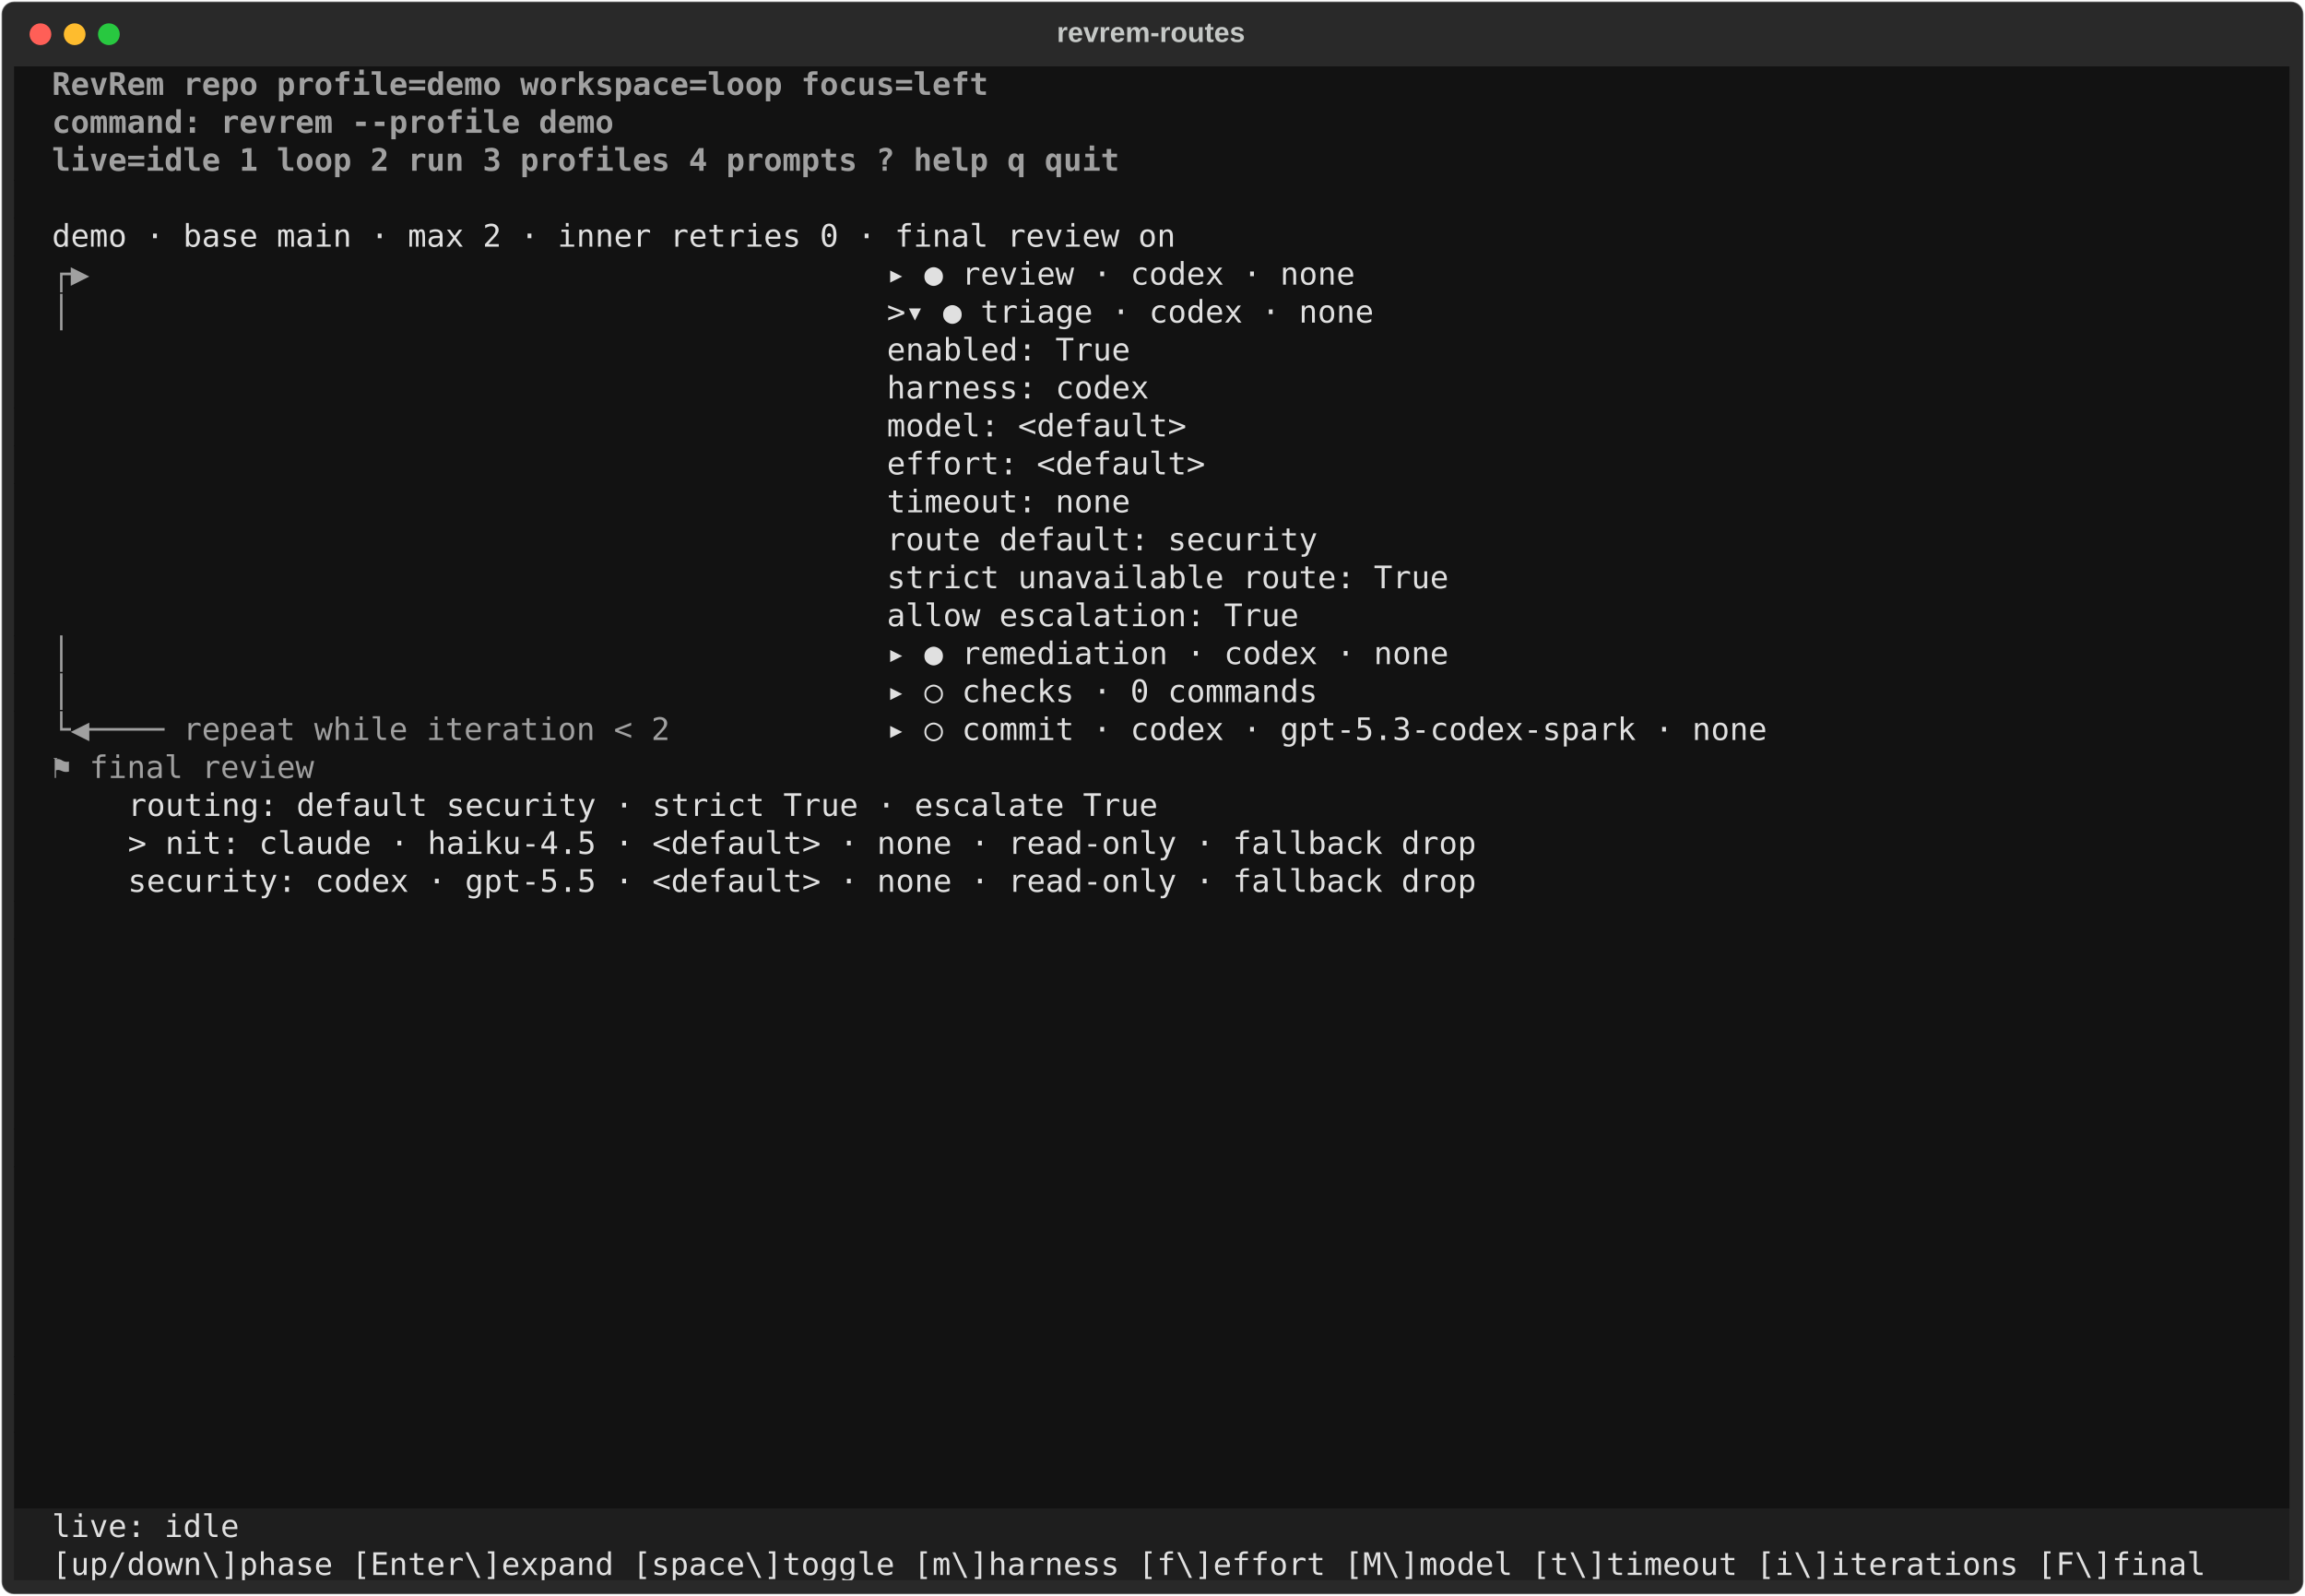
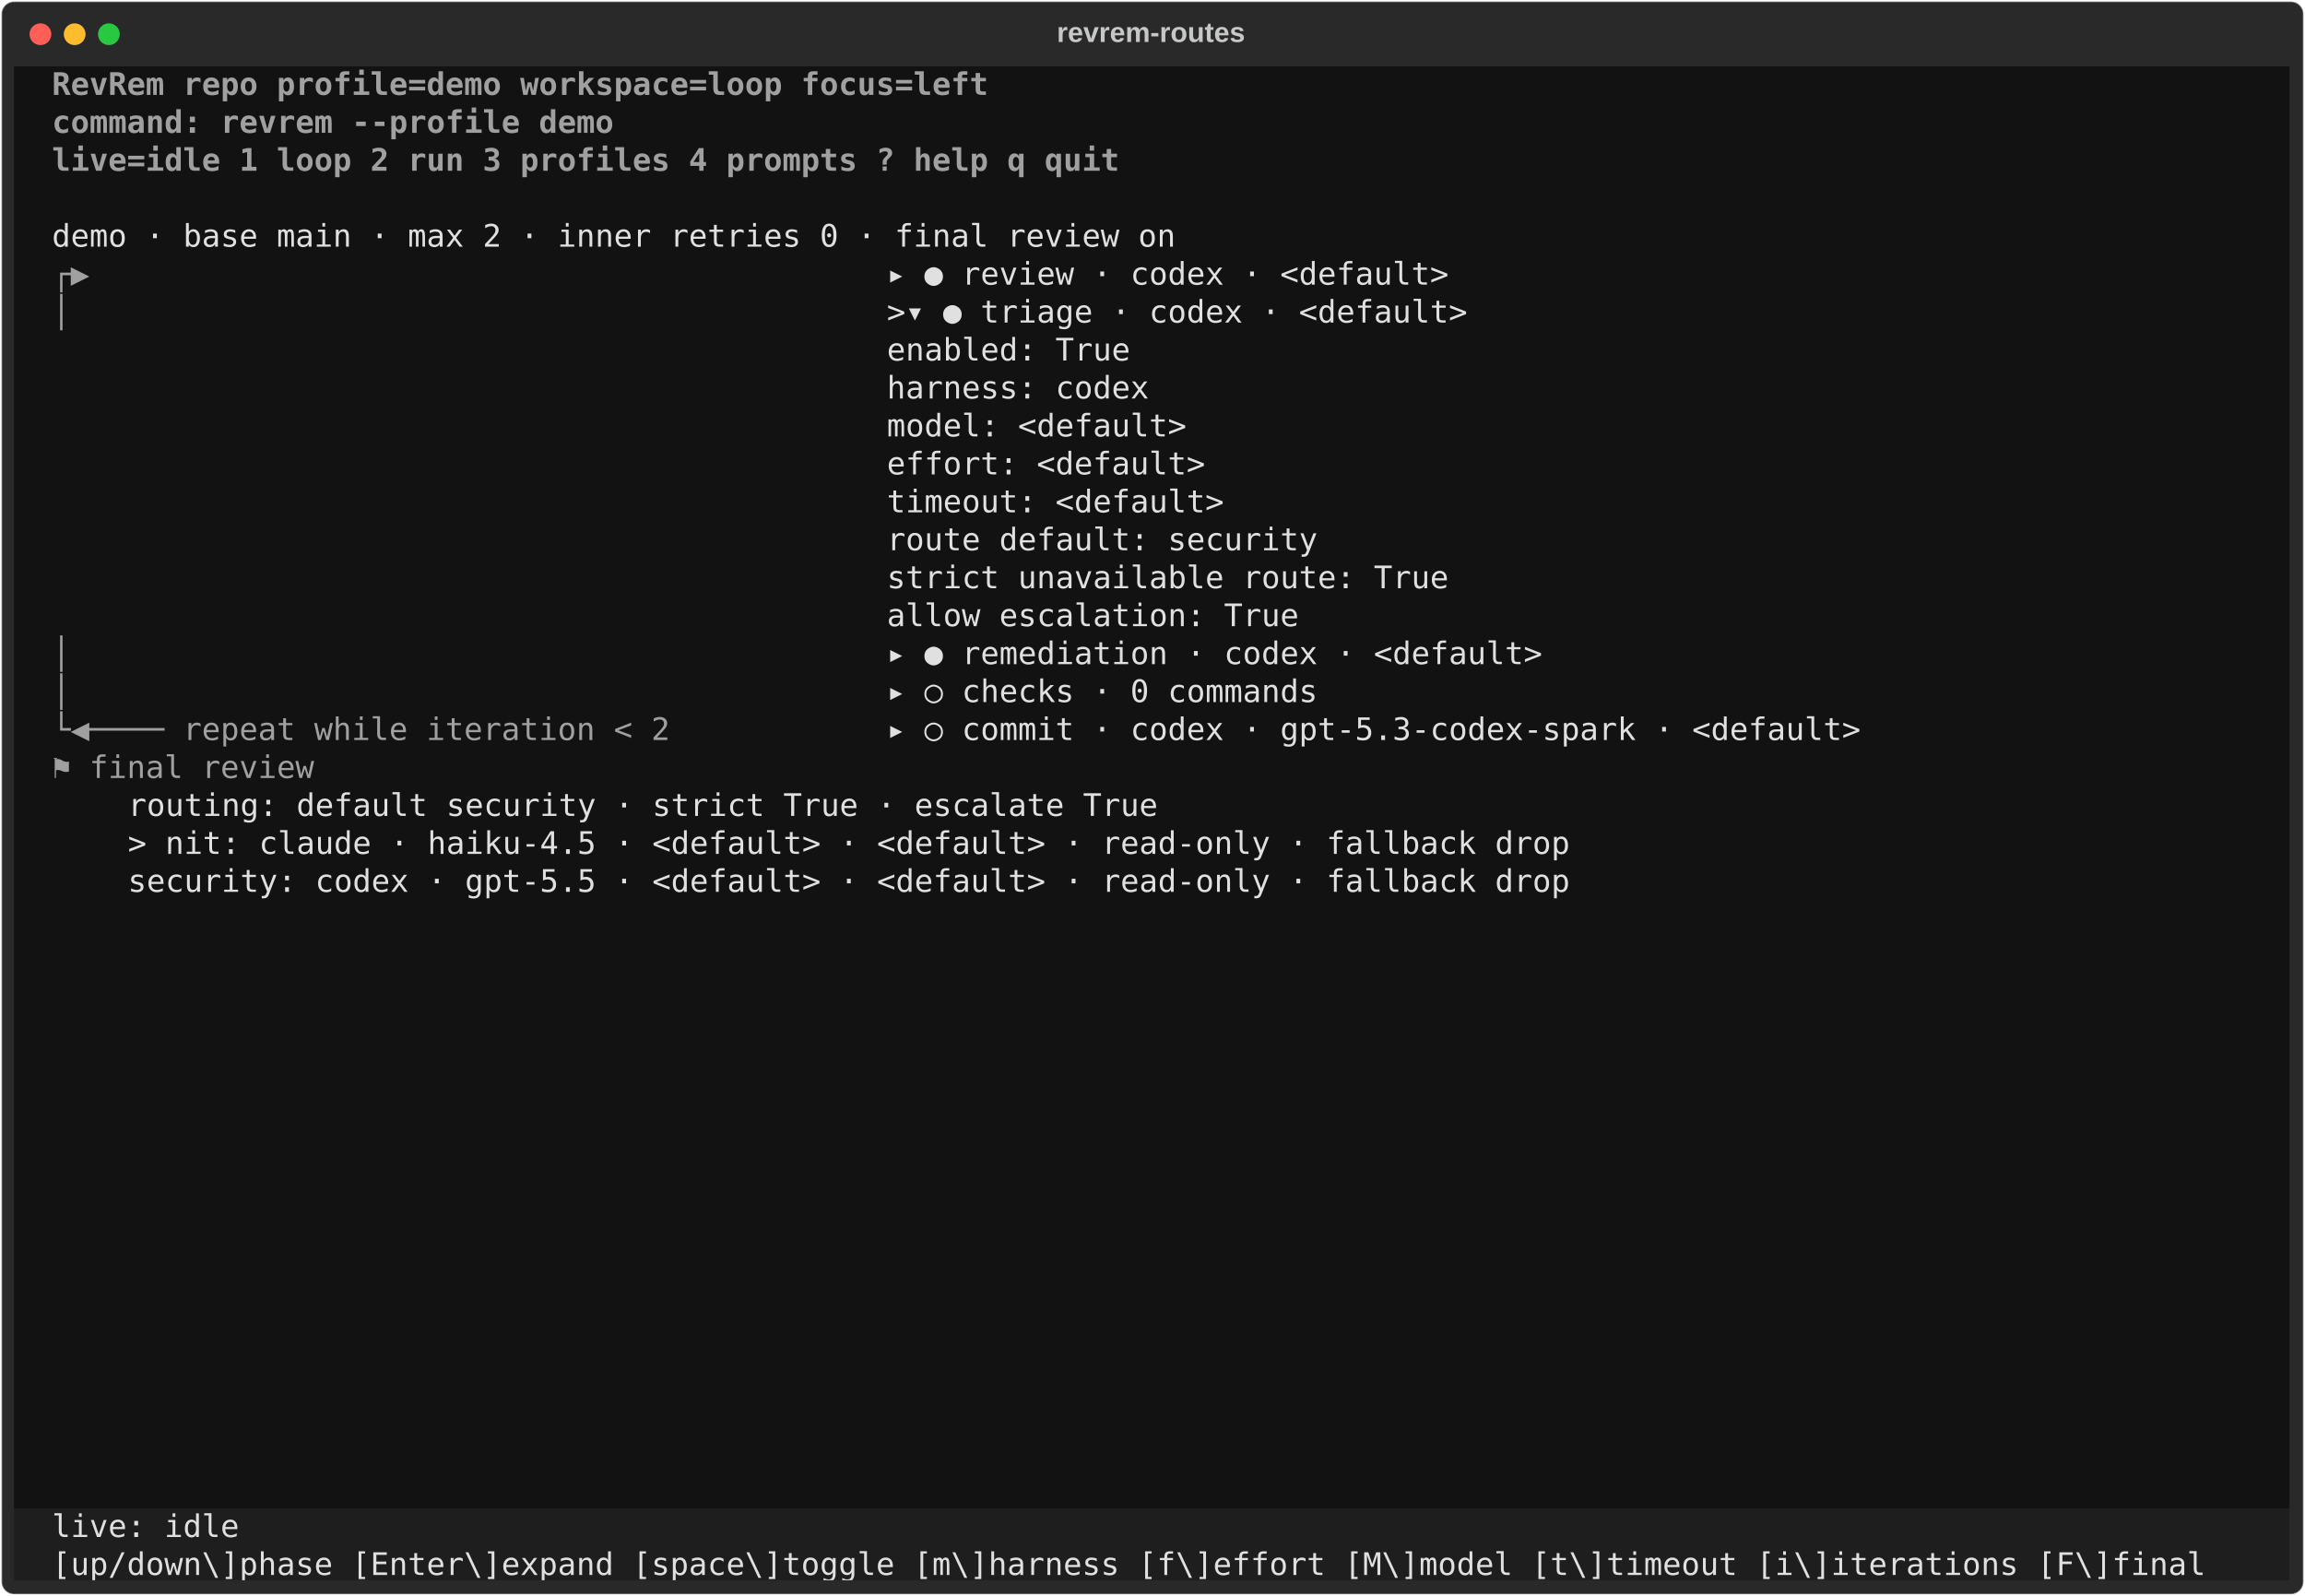
<svg xmlns="http://www.w3.org/2000/svg" class="rich-terminal" viewBox="0 0 1482 1026.0">
  <style>

    @font-face {
        font-family: "Fira Code";
        src: local("FiraCode-Regular"),
                url("https://cdnjs.cloudflare.com/ajax/libs/firacode/6.2.0/woff2/FiraCode-Regular.woff2") format("woff2"),
                url("https://cdnjs.cloudflare.com/ajax/libs/firacode/6.2.0/woff/FiraCode-Regular.woff") format("woff");
        font-style: normal;
        font-weight: 400;
    }
    @font-face {
        font-family: "Fira Code";
        src: local("FiraCode-Bold"),
                url("https://cdnjs.cloudflare.com/ajax/libs/firacode/6.2.0/woff2/FiraCode-Bold.woff2") format("woff2"),
                url("https://cdnjs.cloudflare.com/ajax/libs/firacode/6.2.0/woff/FiraCode-Bold.woff") format("woff");
        font-style: bold;
        font-weight: 700;
    }

    .terminal-ID-matrix {
        font-family: Fira Code, monospace;
        font-size: 20px;
        line-height: 24.4px;
        font-variant-east-asian: full-width;
    }

    .terminal-ID-title {
        font-size: 18px;
        font-weight: bold;
        font-family: arial;
    }

    .terminal-ID-r1 { fill: #c5c8c6 }
.terminal-ID-r2 { fill: #a0a0a0;font-weight: bold }
.terminal-ID-r3 { fill: #e0e0e0 }
.terminal-ID-r4 { fill: #a0a0a0 }
    </style>
  <defs>
    <clipPath id="terminal-ID-clip-terminal">
      <rect x="0" y="0" width="1463.0" height="975.0" />
    </clipPath>
    <clipPath id="terminal-ID-line-0">
      <rect x="0" y="1.5" width="1464" height="24.65" />
    </clipPath>
    <clipPath id="terminal-ID-line-1">
      <rect x="0" y="25.9" width="1464" height="24.65" />
    </clipPath>
    <clipPath id="terminal-ID-line-2">
      <rect x="0" y="50.3" width="1464" height="24.65" />
    </clipPath>
    <clipPath id="terminal-ID-line-3">
      <rect x="0" y="74.7" width="1464" height="24.65" />
    </clipPath>
    <clipPath id="terminal-ID-line-4">
      <rect x="0" y="99.1" width="1464" height="24.65" />
    </clipPath>
    <clipPath id="terminal-ID-line-5">
      <rect x="0" y="123.5" width="1464" height="24.65" />
    </clipPath>
    <clipPath id="terminal-ID-line-6">
      <rect x="0" y="147.9" width="1464" height="24.65" />
    </clipPath>
    <clipPath id="terminal-ID-line-7">
      <rect x="0" y="172.3" width="1464" height="24.65" />
    </clipPath>
    <clipPath id="terminal-ID-line-8">
      <rect x="0" y="196.7" width="1464" height="24.65" />
    </clipPath>
    <clipPath id="terminal-ID-line-9">
      <rect x="0" y="221.1" width="1464" height="24.65" />
    </clipPath>
    <clipPath id="terminal-ID-line-10">
      <rect x="0" y="245.5" width="1464" height="24.65" />
    </clipPath>
    <clipPath id="terminal-ID-line-11">
      <rect x="0" y="269.9" width="1464" height="24.65" />
    </clipPath>
    <clipPath id="terminal-ID-line-12">
      <rect x="0" y="294.3" width="1464" height="24.65" />
    </clipPath>
    <clipPath id="terminal-ID-line-13">
      <rect x="0" y="318.7" width="1464" height="24.65" />
    </clipPath>
    <clipPath id="terminal-ID-line-14">
      <rect x="0" y="343.1" width="1464" height="24.65" />
    </clipPath>
    <clipPath id="terminal-ID-line-15">
      <rect x="0" y="367.5" width="1464" height="24.65" />
    </clipPath>
    <clipPath id="terminal-ID-line-16">
      <rect x="0" y="391.9" width="1464" height="24.65" />
    </clipPath>
    <clipPath id="terminal-ID-line-17">
      <rect x="0" y="416.3" width="1464" height="24.65" />
    </clipPath>
    <clipPath id="terminal-ID-line-18">
      <rect x="0" y="440.7" width="1464" height="24.65" />
    </clipPath>
    <clipPath id="terminal-ID-line-19">
      <rect x="0" y="465.1" width="1464" height="24.65" />
    </clipPath>
    <clipPath id="terminal-ID-line-20">
      <rect x="0" y="489.5" width="1464" height="24.65" />
    </clipPath>
    <clipPath id="terminal-ID-line-21">
      <rect x="0" y="513.9" width="1464" height="24.65" />
    </clipPath>
    <clipPath id="terminal-ID-line-22">
      <rect x="0" y="538.3" width="1464" height="24.65" />
    </clipPath>
    <clipPath id="terminal-ID-line-23">
      <rect x="0" y="562.7" width="1464" height="24.65" />
    </clipPath>
    <clipPath id="terminal-ID-line-24">
      <rect x="0" y="587.1" width="1464" height="24.65" />
    </clipPath>
    <clipPath id="terminal-ID-line-25">
      <rect x="0" y="611.5" width="1464" height="24.65" />
    </clipPath>
    <clipPath id="terminal-ID-line-26">
      <rect x="0" y="635.9" width="1464" height="24.65" />
    </clipPath>
    <clipPath id="terminal-ID-line-27">
      <rect x="0" y="660.3" width="1464" height="24.65" />
    </clipPath>
    <clipPath id="terminal-ID-line-28">
      <rect x="0" y="684.7" width="1464" height="24.65" />
    </clipPath>
    <clipPath id="terminal-ID-line-29">
      <rect x="0" y="709.1" width="1464" height="24.65" />
    </clipPath>
    <clipPath id="terminal-ID-line-30">
      <rect x="0" y="733.5" width="1464" height="24.65" />
    </clipPath>
    <clipPath id="terminal-ID-line-31">
      <rect x="0" y="757.9" width="1464" height="24.65" />
    </clipPath>
    <clipPath id="terminal-ID-line-32">
      <rect x="0" y="782.3" width="1464" height="24.65" />
    </clipPath>
    <clipPath id="terminal-ID-line-33">
      <rect x="0" y="806.7" width="1464" height="24.65" />
    </clipPath>
    <clipPath id="terminal-ID-line-34">
      <rect x="0" y="831.1" width="1464" height="24.65" />
    </clipPath>
    <clipPath id="terminal-ID-line-35">
      <rect x="0" y="855.5" width="1464" height="24.65" />
    </clipPath>
    <clipPath id="terminal-ID-line-36">
      <rect x="0" y="879.9" width="1464" height="24.65" />
    </clipPath>
    <clipPath id="terminal-ID-line-37">
      <rect x="0" y="904.3" width="1464" height="24.65" />
    </clipPath>
    <clipPath id="terminal-ID-line-38">
      <rect x="0" y="928.7" width="1464" height="24.65" />
    </clipPath>
  </defs>
  <rect fill="#292929" stroke="rgba(255,255,255,0.35)" stroke-width="1" x="1" y="1" width="1480" height="1024" rx="8" />
  <text class="terminal-ID-title" fill="#c5c8c6" text-anchor="middle" x="740" y="27">revrem-routes</text>
  <g transform="translate(26,22)">
    <circle cx="0" cy="0" r="7" fill="#ff5f57" />
    <circle cx="22" cy="0" r="7" fill="#febc2e" />
    <circle cx="44" cy="0" r="7" fill="#28c840" />
  </g>
  <g transform="translate(9, 41)" clip-path="url(#terminal-ID-clip-terminal)">
    <rect fill="#121212" x="0" y="1.5" width="24.4" height="24.65" shape-rendering="crispEdges" />
    <rect fill="#121212" x="24.4" y="1.5" width="658.8" height="24.65" shape-rendering="crispEdges" />
    <rect fill="#121212" x="683.2" y="1.5" width="780.8" height="24.65" shape-rendering="crispEdges" />
    <rect fill="#121212" x="0" y="25.9" width="24.4" height="24.65" shape-rendering="crispEdges" />
    <rect fill="#121212" x="24.4" y="25.9" width="366" height="24.65" shape-rendering="crispEdges" />
    <rect fill="#121212" x="390.4" y="25.9" width="1073.6" height="24.65" shape-rendering="crispEdges" />
    <rect fill="#121212" x="0" y="50.3" width="24.4" height="24.65" shape-rendering="crispEdges" />
    <rect fill="#121212" x="24.4" y="50.3" width="732" height="24.65" shape-rendering="crispEdges" />
    <rect fill="#121212" x="756.4" y="50.3" width="707.6" height="24.65" shape-rendering="crispEdges" />
    <rect fill="#121212" x="0" y="74.7" width="24.4" height="24.65" shape-rendering="crispEdges" />
    <rect fill="#121212" x="24.4" y="74.7" width="1415.2" height="24.65" shape-rendering="crispEdges" />
    <rect fill="#121212" x="1439.6" y="74.7" width="24.4" height="24.65" shape-rendering="crispEdges" />
    <rect fill="#121212" x="0" y="99.1" width="24.4" height="24.65" shape-rendering="crispEdges" />
    <rect fill="#121212" x="24.4" y="99.1" width="732" height="24.65" shape-rendering="crispEdges" />
    <rect fill="#121212" x="756.4" y="99.1" width="707.6" height="24.65" shape-rendering="crispEdges" />
    <rect fill="#121212" x="0" y="123.5" width="24.4" height="24.65" shape-rendering="crispEdges" />
    <rect fill="#121212" x="24.4" y="123.5" width="24.4" height="24.65" shape-rendering="crispEdges" />
    <rect fill="#121212" x="48.8" y="123.5" width="512.4" height="24.65" shape-rendering="crispEdges" />
-     <rect fill="#121212" x="561.2" y="123.5" width="317.2" height="24.65" shape-rendering="crispEdges" />
-     <rect fill="#121212" x="878.4" y="123.5" width="585.6" height="24.65" shape-rendering="crispEdges" />
+     <rect fill="#121212" x="561.2" y="123.5" width="378.2" height="24.65" shape-rendering="crispEdges" />
+     <rect fill="#121212" x="939.4" y="123.5" width="524.6" height="24.65" shape-rendering="crispEdges" />
    <rect fill="#121212" x="0" y="147.9" width="24.4" height="24.65" shape-rendering="crispEdges" />
    <rect fill="#121212" x="24.4" y="147.9" width="12.2" height="24.65" shape-rendering="crispEdges" />
    <rect fill="#121212" x="36.6" y="147.9" width="524.6" height="24.65" shape-rendering="crispEdges" />
-     <rect fill="#121212" x="561.2" y="147.9" width="317.2" height="24.65" shape-rendering="crispEdges" />
-     <rect fill="#121212" x="878.4" y="147.9" width="585.6" height="24.65" shape-rendering="crispEdges" />
+     <rect fill="#121212" x="561.2" y="147.9" width="378.2" height="24.65" shape-rendering="crispEdges" />
+     <rect fill="#121212" x="939.4" y="147.9" width="524.6" height="24.65" shape-rendering="crispEdges" />
    <rect fill="#121212" x="0" y="172.3" width="561.2" height="24.65" shape-rendering="crispEdges" />
    <rect fill="#121212" x="561.2" y="172.3" width="183" height="24.65" shape-rendering="crispEdges" />
    <rect fill="#121212" x="744.2" y="172.3" width="719.8" height="24.65" shape-rendering="crispEdges" />
    <rect fill="#121212" x="0" y="196.7" width="561.2" height="24.65" shape-rendering="crispEdges" />
    <rect fill="#121212" x="561.2" y="196.7" width="195.2" height="24.65" shape-rendering="crispEdges" />
    <rect fill="#121212" x="756.4" y="196.7" width="707.6" height="24.65" shape-rendering="crispEdges" />
    <rect fill="#121212" x="0" y="221.1" width="561.2" height="24.65" shape-rendering="crispEdges" />
    <rect fill="#121212" x="561.2" y="221.1" width="219.6" height="24.65" shape-rendering="crispEdges" />
    <rect fill="#121212" x="780.8" y="221.1" width="683.2" height="24.65" shape-rendering="crispEdges" />
    <rect fill="#121212" x="0" y="245.5" width="561.2" height="24.65" shape-rendering="crispEdges" />
    <rect fill="#121212" x="561.2" y="245.5" width="231.8" height="24.65" shape-rendering="crispEdges" />
    <rect fill="#121212" x="793" y="245.5" width="671" height="24.65" shape-rendering="crispEdges" />
    <rect fill="#121212" x="0" y="269.9" width="561.2" height="24.65" shape-rendering="crispEdges" />
-     <rect fill="#121212" x="561.2" y="269.9" width="183" height="24.65" shape-rendering="crispEdges" />
-     <rect fill="#121212" x="744.2" y="269.9" width="719.8" height="24.65" shape-rendering="crispEdges" />
+     <rect fill="#121212" x="561.2" y="269.9" width="244" height="24.65" shape-rendering="crispEdges" />
+     <rect fill="#121212" x="805.2" y="269.9" width="658.8" height="24.65" shape-rendering="crispEdges" />
    <rect fill="#121212" x="0" y="294.3" width="561.2" height="24.65" shape-rendering="crispEdges" />
    <rect fill="#121212" x="561.2" y="294.3" width="305" height="24.65" shape-rendering="crispEdges" />
    <rect fill="#121212" x="866.2" y="294.3" width="597.8" height="24.65" shape-rendering="crispEdges" />
    <rect fill="#121212" x="0" y="318.7" width="561.2" height="24.65" shape-rendering="crispEdges" />
    <rect fill="#121212" x="561.2" y="318.7" width="390.4" height="24.65" shape-rendering="crispEdges" />
    <rect fill="#121212" x="951.6" y="318.7" width="512.4" height="24.65" shape-rendering="crispEdges" />
    <rect fill="#121212" x="0" y="343.1" width="561.2" height="24.65" shape-rendering="crispEdges" />
    <rect fill="#121212" x="561.2" y="343.1" width="292.8" height="24.65" shape-rendering="crispEdges" />
    <rect fill="#121212" x="854" y="343.1" width="610" height="24.65" shape-rendering="crispEdges" />
    <rect fill="#121212" x="0" y="367.5" width="24.4" height="24.65" shape-rendering="crispEdges" />
    <rect fill="#121212" x="24.4" y="367.5" width="12.2" height="24.65" shape-rendering="crispEdges" />
    <rect fill="#121212" x="36.6" y="367.5" width="524.6" height="24.65" shape-rendering="crispEdges" />
-     <rect fill="#121212" x="561.2" y="367.5" width="378.2" height="24.65" shape-rendering="crispEdges" />
-     <rect fill="#121212" x="939.4" y="367.5" width="524.6" height="24.65" shape-rendering="crispEdges" />
+     <rect fill="#121212" x="561.2" y="367.5" width="439.2" height="24.65" shape-rendering="crispEdges" />
+     <rect fill="#121212" x="1000.4" y="367.5" width="463.6" height="24.65" shape-rendering="crispEdges" />
    <rect fill="#121212" x="0" y="391.9" width="24.4" height="24.65" shape-rendering="crispEdges" />
    <rect fill="#121212" x="24.4" y="391.9" width="12.2" height="24.65" shape-rendering="crispEdges" />
    <rect fill="#121212" x="36.6" y="391.9" width="524.6" height="24.65" shape-rendering="crispEdges" />
    <rect fill="#121212" x="561.2" y="391.9" width="292.8" height="24.65" shape-rendering="crispEdges" />
    <rect fill="#121212" x="854" y="391.9" width="610" height="24.65" shape-rendering="crispEdges" />
    <rect fill="#121212" x="0" y="416.3" width="24.4" height="24.65" shape-rendering="crispEdges" />
    <rect fill="#121212" x="24.4" y="416.3" width="402.6" height="24.65" shape-rendering="crispEdges" />
    <rect fill="#121212" x="427" y="416.3" width="134.2" height="24.65" shape-rendering="crispEdges" />
-     <rect fill="#121212" x="561.2" y="416.3" width="585.6" height="24.65" shape-rendering="crispEdges" />
-     <rect fill="#121212" x="1146.8" y="416.3" width="317.2" height="24.65" shape-rendering="crispEdges" />
+     <rect fill="#121212" x="561.2" y="416.3" width="646.6" height="24.65" shape-rendering="crispEdges" />
+     <rect fill="#121212" x="1207.8" y="416.3" width="256.2" height="24.65" shape-rendering="crispEdges" />
    <rect fill="#121212" x="0" y="440.7" width="24.4" height="24.65" shape-rendering="crispEdges" />
    <rect fill="#121212" x="24.4" y="440.7" width="170.8" height="24.65" shape-rendering="crispEdges" />
    <rect fill="#121212" x="195.2" y="440.7" width="1268.8" height="24.65" shape-rendering="crispEdges" />
    <rect fill="#121212" x="0" y="465.1" width="73.2" height="24.65" shape-rendering="crispEdges" />
    <rect fill="#121212" x="73.2" y="465.1" width="671" height="24.65" shape-rendering="crispEdges" />
    <rect fill="#121212" x="744.2" y="465.1" width="719.8" height="24.65" shape-rendering="crispEdges" />
    <rect fill="#121212" x="0" y="489.5" width="73.2" height="24.65" shape-rendering="crispEdges" />
-     <rect fill="#121212" x="73.2" y="489.5" width="878.4" height="24.65" shape-rendering="crispEdges" />
-     <rect fill="#121212" x="951.6" y="489.5" width="512.4" height="24.65" shape-rendering="crispEdges" />
+     <rect fill="#121212" x="73.2" y="489.5" width="939.4" height="24.65" shape-rendering="crispEdges" />
+     <rect fill="#121212" x="1012.6" y="489.5" width="451.4" height="24.65" shape-rendering="crispEdges" />
    <rect fill="#121212" x="0" y="513.9" width="73.2" height="24.65" shape-rendering="crispEdges" />
-     <rect fill="#121212" x="73.2" y="513.9" width="902.8" height="24.65" shape-rendering="crispEdges" />
-     <rect fill="#121212" x="976" y="513.9" width="488" height="24.65" shape-rendering="crispEdges" />
+     <rect fill="#121212" x="73.2" y="513.9" width="963.8" height="24.65" shape-rendering="crispEdges" />
+     <rect fill="#121212" x="1037" y="513.9" width="427" height="24.65" shape-rendering="crispEdges" />
    <rect fill="#121212" x="0" y="538.3" width="1464" height="24.65" shape-rendering="crispEdges" />
    <rect fill="#121212" x="0" y="562.7" width="1464" height="24.65" shape-rendering="crispEdges" />
    <rect fill="#121212" x="0" y="587.1" width="1464" height="24.65" shape-rendering="crispEdges" />
    <rect fill="#121212" x="0" y="611.5" width="1464" height="24.65" shape-rendering="crispEdges" />
    <rect fill="#121212" x="0" y="635.9" width="1464" height="24.65" shape-rendering="crispEdges" />
    <rect fill="#121212" x="0" y="660.3" width="1464" height="24.65" shape-rendering="crispEdges" />
    <rect fill="#121212" x="0" y="684.7" width="1464" height="24.65" shape-rendering="crispEdges" />
    <rect fill="#121212" x="0" y="709.1" width="1464" height="24.65" shape-rendering="crispEdges" />
    <rect fill="#121212" x="0" y="733.5" width="1464" height="24.65" shape-rendering="crispEdges" />
    <rect fill="#121212" x="0" y="757.9" width="1464" height="24.65" shape-rendering="crispEdges" />
    <rect fill="#121212" x="0" y="782.3" width="1464" height="24.65" shape-rendering="crispEdges" />
    <rect fill="#121212" x="0" y="806.7" width="1464" height="24.65" shape-rendering="crispEdges" />
    <rect fill="#121212" x="0" y="831.1" width="1464" height="24.65" shape-rendering="crispEdges" />
    <rect fill="#121212" x="0" y="855.5" width="1464" height="24.65" shape-rendering="crispEdges" />
    <rect fill="#121212" x="0" y="879.9" width="1464" height="24.65" shape-rendering="crispEdges" />
    <rect fill="#121212" x="0" y="904.3" width="1464" height="24.65" shape-rendering="crispEdges" />
    <rect fill="#1e1e1e" x="0" y="928.7" width="24.4" height="24.65" shape-rendering="crispEdges" />
    <rect fill="#1e1e1e" x="24.4" y="928.7" width="122" height="24.65" shape-rendering="crispEdges" />
    <rect fill="#1e1e1e" x="146.4" y="928.7" width="1317.6" height="24.65" shape-rendering="crispEdges" />
    <rect fill="#1e1e1e" x="0" y="953.1" width="24.4" height="24.65" shape-rendering="crispEdges" />
    <rect fill="#1e1e1e" x="24.4" y="953.1" width="1403" height="24.65" shape-rendering="crispEdges" />
    <rect fill="#1e1e1e" x="1427.4" y="953.1" width="36.6" height="24.65" shape-rendering="crispEdges" />
    <g class="terminal-ID-matrix">
      <text class="terminal-ID-r2" x="24.4" y="20" textLength="658.8" clip-path="url(#terminal-ID-line-0)">RevRem  repo  profile=demo  workspace=loop  focus=left</text>
      <text class="terminal-ID-r1" x="1464" y="20" textLength="12.2" clip-path="url(#terminal-ID-line-0)">
</text>
      <text class="terminal-ID-r2" x="24.4" y="44.4" textLength="366" clip-path="url(#terminal-ID-line-1)">command: revrem --profile demo</text>
      <text class="terminal-ID-r1" x="1464" y="44.4" textLength="12.2" clip-path="url(#terminal-ID-line-1)">
</text>
      <text class="terminal-ID-r2" x="24.4" y="68.8" textLength="732" clip-path="url(#terminal-ID-line-2)">live=idle  1 loop 2 run 3 profiles 4 prompts  ? help  q quit</text>
      <text class="terminal-ID-r1" x="1464" y="68.8" textLength="12.2" clip-path="url(#terminal-ID-line-2)">
</text>
      <text class="terminal-ID-r1" x="1464" y="93.2" textLength="12.2" clip-path="url(#terminal-ID-line-3)">
</text>
      <text class="terminal-ID-r3" x="24.4" y="117.6" textLength="732" clip-path="url(#terminal-ID-line-4)">demo · base main · max 2 · inner retries 0 · final review on</text>
      <text class="terminal-ID-r1" x="1464" y="117.6" textLength="12.2" clip-path="url(#terminal-ID-line-4)">
</text>
      <text class="terminal-ID-r4" x="24.4" y="142" textLength="24.4" clip-path="url(#terminal-ID-line-5)">┌▶</text>
-       <text class="terminal-ID-r3" x="561.2" y="142" textLength="317.2" clip-path="url(#terminal-ID-line-5)"> ▸ ● review · codex · none</text>
+       <text class="terminal-ID-r3" x="561.2" y="142" textLength="378.2" clip-path="url(#terminal-ID-line-5)"> ▸ ● review · codex · &lt;default&gt;</text>
      <text class="terminal-ID-r1" x="1464" y="142" textLength="12.2" clip-path="url(#terminal-ID-line-5)">
</text>
      <text class="terminal-ID-r4" x="24.4" y="166.4" textLength="12.2" clip-path="url(#terminal-ID-line-6)">│</text>
-       <text class="terminal-ID-r3" x="561.2" y="166.4" textLength="317.2" clip-path="url(#terminal-ID-line-6)">&gt;▾ ● triage · codex · none</text>
+       <text class="terminal-ID-r3" x="561.2" y="166.4" textLength="378.2" clip-path="url(#terminal-ID-line-6)">&gt;▾ ● triage · codex · &lt;default&gt;</text>
      <text class="terminal-ID-r1" x="1464" y="166.4" textLength="12.2" clip-path="url(#terminal-ID-line-6)">
</text>
      <text class="terminal-ID-r3" x="561.2" y="190.8" textLength="183" clip-path="url(#terminal-ID-line-7)">  enabled: True</text>
      <text class="terminal-ID-r1" x="1464" y="190.8" textLength="12.2" clip-path="url(#terminal-ID-line-7)">
</text>
      <text class="terminal-ID-r3" x="561.2" y="215.2" textLength="195.2" clip-path="url(#terminal-ID-line-8)">  harness: codex</text>
      <text class="terminal-ID-r1" x="1464" y="215.2" textLength="12.2" clip-path="url(#terminal-ID-line-8)">
</text>
      <text class="terminal-ID-r3" x="561.2" y="239.6" textLength="219.6" clip-path="url(#terminal-ID-line-9)">  model: &lt;default&gt;</text>
      <text class="terminal-ID-r1" x="1464" y="239.6" textLength="12.2" clip-path="url(#terminal-ID-line-9)">
</text>
      <text class="terminal-ID-r3" x="561.2" y="264" textLength="231.8" clip-path="url(#terminal-ID-line-10)">  effort: &lt;default&gt;</text>
      <text class="terminal-ID-r1" x="1464" y="264" textLength="12.2" clip-path="url(#terminal-ID-line-10)">
</text>
-       <text class="terminal-ID-r3" x="561.2" y="288.4" textLength="183" clip-path="url(#terminal-ID-line-11)">  timeout: none</text>
+       <text class="terminal-ID-r3" x="561.2" y="288.4" textLength="244" clip-path="url(#terminal-ID-line-11)">  timeout: &lt;default&gt;</text>
      <text class="terminal-ID-r1" x="1464" y="288.4" textLength="12.2" clip-path="url(#terminal-ID-line-11)">
</text>
      <text class="terminal-ID-r3" x="561.2" y="312.8" textLength="305" clip-path="url(#terminal-ID-line-12)">  route default: security</text>
      <text class="terminal-ID-r1" x="1464" y="312.8" textLength="12.2" clip-path="url(#terminal-ID-line-12)">
</text>
      <text class="terminal-ID-r3" x="561.2" y="337.2" textLength="390.4" clip-path="url(#terminal-ID-line-13)">  strict unavailable route: True</text>
      <text class="terminal-ID-r1" x="1464" y="337.2" textLength="12.2" clip-path="url(#terminal-ID-line-13)">
</text>
      <text class="terminal-ID-r3" x="561.2" y="361.6" textLength="292.8" clip-path="url(#terminal-ID-line-14)">  allow escalation: True</text>
      <text class="terminal-ID-r1" x="1464" y="361.6" textLength="12.2" clip-path="url(#terminal-ID-line-14)">
</text>
      <text class="terminal-ID-r4" x="24.4" y="386" textLength="12.2" clip-path="url(#terminal-ID-line-15)">│</text>
-       <text class="terminal-ID-r3" x="561.2" y="386" textLength="378.2" clip-path="url(#terminal-ID-line-15)"> ▸ ● remediation · codex · none</text>
+       <text class="terminal-ID-r3" x="561.2" y="386" textLength="439.2" clip-path="url(#terminal-ID-line-15)"> ▸ ● remediation · codex · &lt;default&gt;</text>
      <text class="terminal-ID-r1" x="1464" y="386" textLength="12.2" clip-path="url(#terminal-ID-line-15)">
</text>
      <text class="terminal-ID-r4" x="24.4" y="410.4" textLength="12.2" clip-path="url(#terminal-ID-line-16)">│</text>
      <text class="terminal-ID-r3" x="561.2" y="410.4" textLength="292.8" clip-path="url(#terminal-ID-line-16)"> ▸ ○ checks · 0 commands</text>
      <text class="terminal-ID-r1" x="1464" y="410.4" textLength="12.2" clip-path="url(#terminal-ID-line-16)">
</text>
      <text class="terminal-ID-r4" x="24.4" y="434.8" textLength="402.6" clip-path="url(#terminal-ID-line-17)">└◀──── repeat while iteration &lt; 2</text>
-       <text class="terminal-ID-r3" x="561.2" y="434.8" textLength="585.6" clip-path="url(#terminal-ID-line-17)"> ▸ ○ commit · codex · gpt-5.3-codex-spark · none</text>
+       <text class="terminal-ID-r3" x="561.2" y="434.8" textLength="646.6" clip-path="url(#terminal-ID-line-17)"> ▸ ○ commit · codex · gpt-5.3-codex-spark · &lt;default&gt;</text>
      <text class="terminal-ID-r1" x="1464" y="434.8" textLength="12.2" clip-path="url(#terminal-ID-line-17)">
</text>
      <text class="terminal-ID-r4" x="24.4" y="459.2" textLength="170.8" clip-path="url(#terminal-ID-line-18)">⚑ final review</text>
      <text class="terminal-ID-r1" x="1464" y="459.2" textLength="12.2" clip-path="url(#terminal-ID-line-18)">
</text>
      <text class="terminal-ID-r3" x="73.2" y="483.6" textLength="671" clip-path="url(#terminal-ID-line-19)">routing: default security · strict True · escalate True</text>
      <text class="terminal-ID-r1" x="1464" y="483.6" textLength="12.2" clip-path="url(#terminal-ID-line-19)">
</text>
-       <text class="terminal-ID-r3" x="73.2" y="508" textLength="878.4" clip-path="url(#terminal-ID-line-20)">&gt; nit: claude · haiku-4.5 · &lt;default&gt; · none · read-only · fallback drop</text>
+       <text class="terminal-ID-r3" x="73.2" y="508" textLength="939.4" clip-path="url(#terminal-ID-line-20)">&gt; nit: claude · haiku-4.5 · &lt;default&gt; · &lt;default&gt; · read-only · fallback drop</text>
      <text class="terminal-ID-r1" x="1464" y="508" textLength="12.2" clip-path="url(#terminal-ID-line-20)">
</text>
-       <text class="terminal-ID-r3" x="73.2" y="532.4" textLength="902.8" clip-path="url(#terminal-ID-line-21)">  security: codex · gpt-5.5 · &lt;default&gt; · none · read-only · fallback drop</text>
+       <text class="terminal-ID-r3" x="73.2" y="532.4" textLength="963.8" clip-path="url(#terminal-ID-line-21)">  security: codex · gpt-5.5 · &lt;default&gt; · &lt;default&gt; · read-only · fallback drop</text>
      <text class="terminal-ID-r1" x="1464" y="532.4" textLength="12.2" clip-path="url(#terminal-ID-line-21)">
</text>
      <text class="terminal-ID-r1" x="1464" y="556.8" textLength="12.2" clip-path="url(#terminal-ID-line-22)">
</text>
      <text class="terminal-ID-r1" x="1464" y="581.2" textLength="12.2" clip-path="url(#terminal-ID-line-23)">
</text>
      <text class="terminal-ID-r1" x="1464" y="605.6" textLength="12.2" clip-path="url(#terminal-ID-line-24)">
</text>
      <text class="terminal-ID-r1" x="1464" y="630" textLength="12.2" clip-path="url(#terminal-ID-line-25)">
</text>
      <text class="terminal-ID-r1" x="1464" y="654.4" textLength="12.2" clip-path="url(#terminal-ID-line-26)">
</text>
      <text class="terminal-ID-r1" x="1464" y="678.8" textLength="12.2" clip-path="url(#terminal-ID-line-27)">
</text>
      <text class="terminal-ID-r1" x="1464" y="703.2" textLength="12.2" clip-path="url(#terminal-ID-line-28)">
</text>
      <text class="terminal-ID-r1" x="1464" y="727.6" textLength="12.2" clip-path="url(#terminal-ID-line-29)">
</text>
      <text class="terminal-ID-r1" x="1464" y="752" textLength="12.2" clip-path="url(#terminal-ID-line-30)">
</text>
      <text class="terminal-ID-r1" x="1464" y="776.4" textLength="12.2" clip-path="url(#terminal-ID-line-31)">
</text>
      <text class="terminal-ID-r1" x="1464" y="800.8" textLength="12.2" clip-path="url(#terminal-ID-line-32)">
</text>
      <text class="terminal-ID-r1" x="1464" y="825.2" textLength="12.2" clip-path="url(#terminal-ID-line-33)">
</text>
      <text class="terminal-ID-r1" x="1464" y="849.6" textLength="12.2" clip-path="url(#terminal-ID-line-34)">
</text>
      <text class="terminal-ID-r1" x="1464" y="874" textLength="12.2" clip-path="url(#terminal-ID-line-35)">
</text>
      <text class="terminal-ID-r1" x="1464" y="898.4" textLength="12.2" clip-path="url(#terminal-ID-line-36)">
</text>
      <text class="terminal-ID-r1" x="1464" y="922.8" textLength="12.2" clip-path="url(#terminal-ID-line-37)">
</text>
      <text class="terminal-ID-r3" x="24.4" y="947.2" textLength="122" clip-path="url(#terminal-ID-line-38)">live: idle</text>
      <text class="terminal-ID-r1" x="1464" y="947.2" textLength="12.2" clip-path="url(#terminal-ID-line-38)">
</text>
      <text class="terminal-ID-r3" x="24.4" y="971.6" textLength="1403" clip-path="url(#terminal-ID-line-39)">[up/down\]phase [Enter\]expand [space\]toggle [m\]harness [f\]effort [M\]model [t\]timeout [i\]iterations [F\]final</text>
    </g>
  </g>
</svg>
